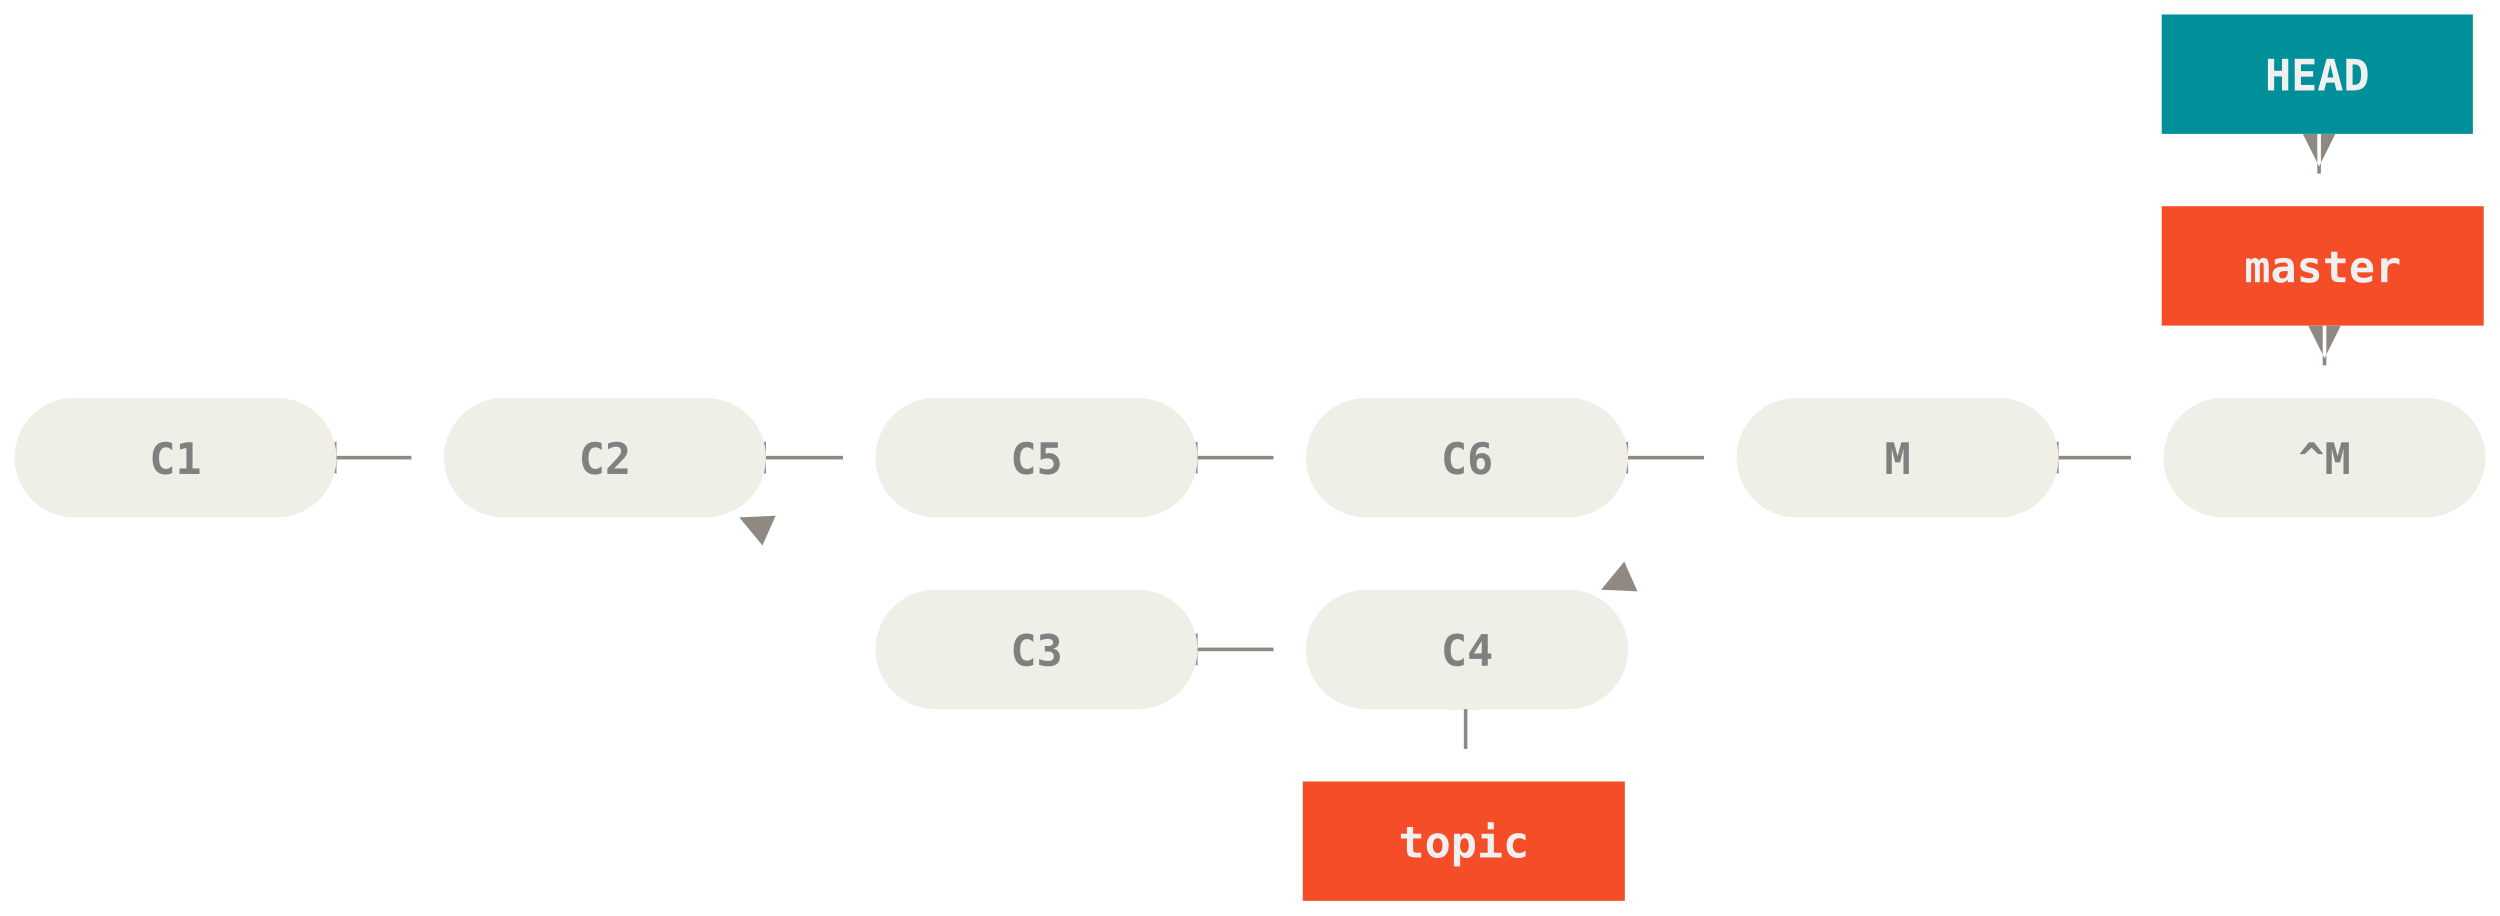
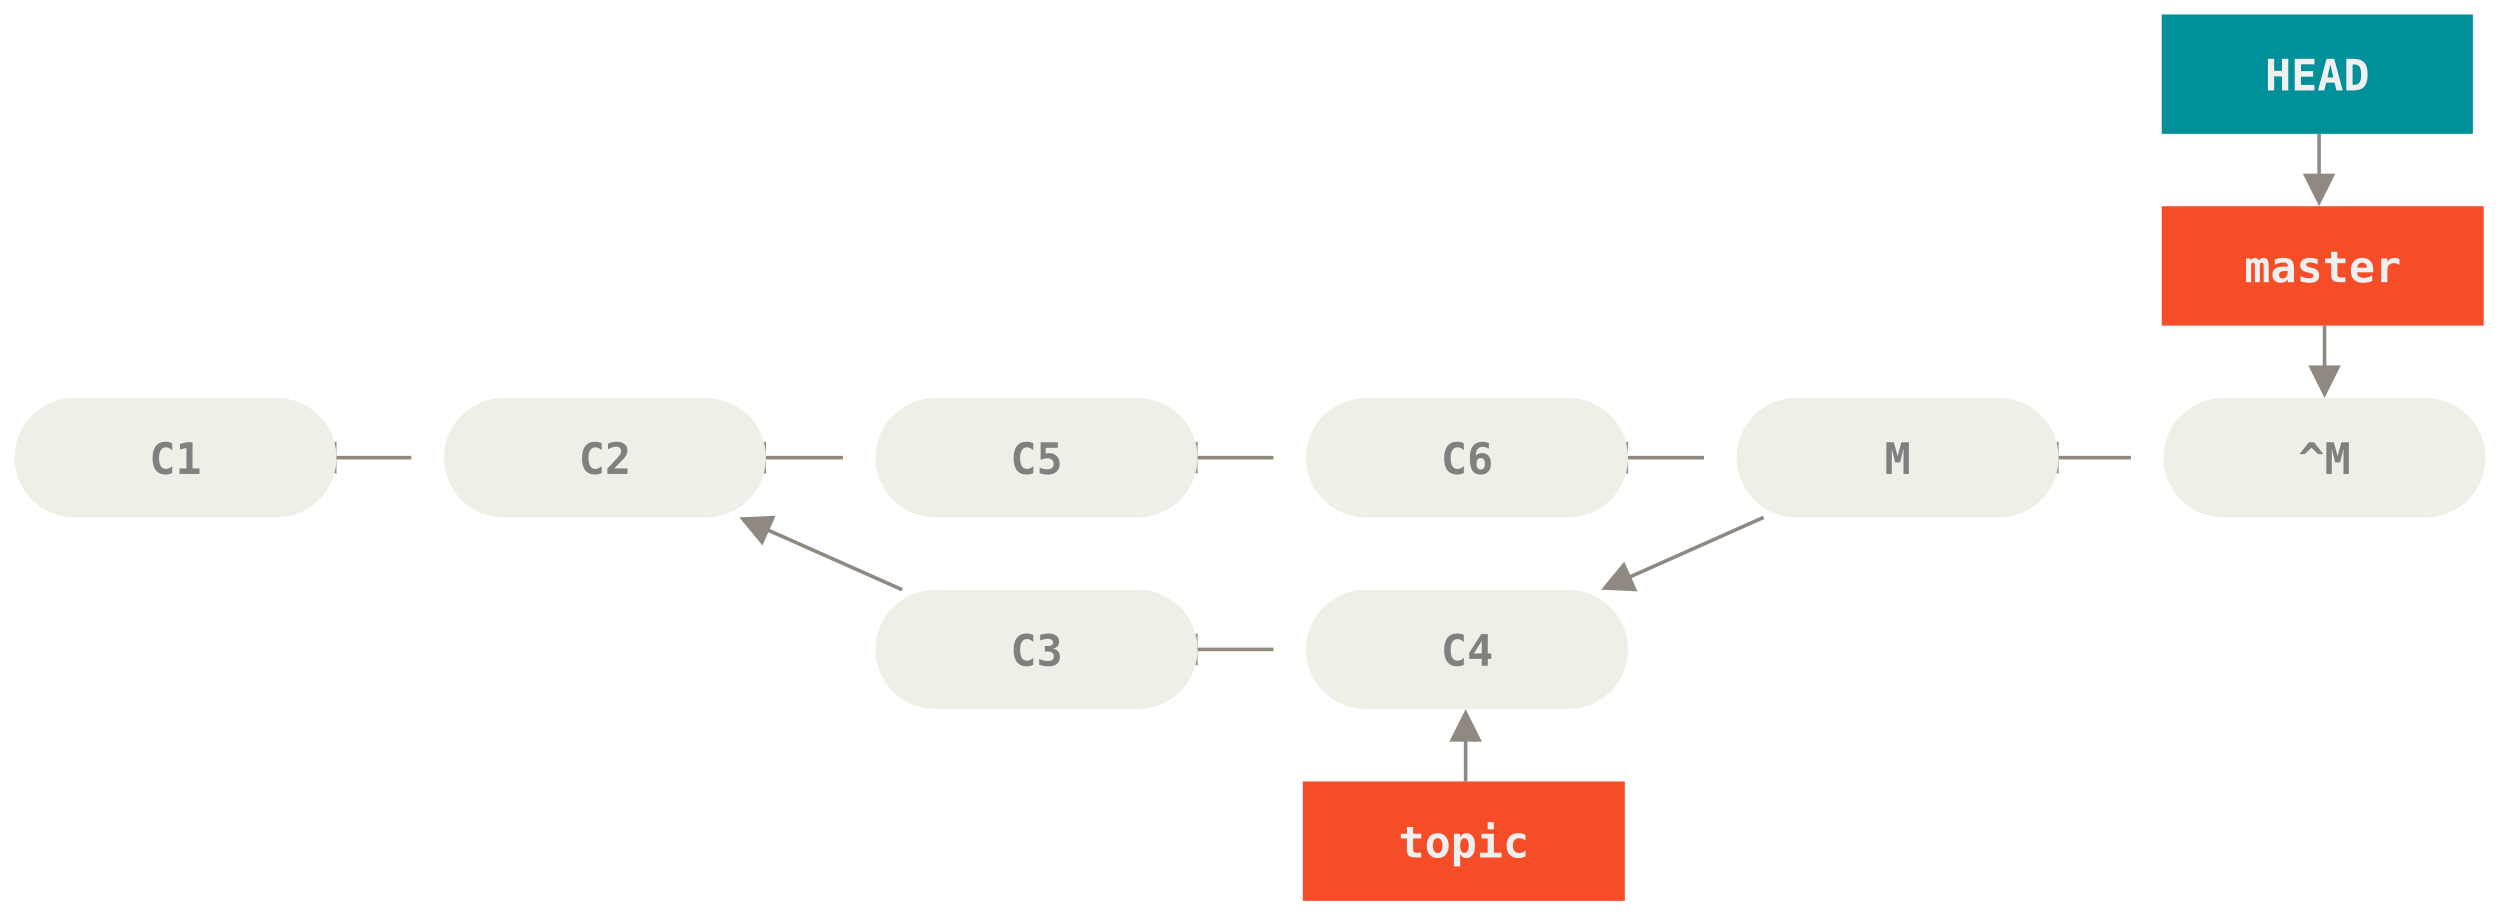
<svg xmlns="http://www.w3.org/2000/svg" version="1.1" width="1382" height="506" viewBox="0 0 691 253">
  <path d="m93 126h20.7v1h-20.7v4l-9-4.5 9-4.5z" fill="#8f8981" />
  <path d="m211.7 126h21.3v1h-21.3v4l-9-4.5 9-4.5z" fill="#8f8981" />
-   <path d="M249.359 163 L212.565 146.654 L214.392 142.542 L204.341 143 L210.738 150.766 L212.565 146.654 Z" fill="#8f8981" />
+   <path d="M249.562 162.543 L212.768 146.197 L214.392 142.542 L204.341 143 L210.738 150.766 L212.362 147.111 L249.156 163.457 Z" fill="#8f8981" />
  <path d="m331 179h21v1h-21v4l-9-4.5 9-4.5z" fill="#8f8981" />
  <path d="m331 126h21v1h-21v4l-9-4.5 9-4.5z" fill="#8f8981" />
  <path d="m450 126h21v1h-21v4l-9-4.5 9-4.5z" fill="#8f8981" />
-   <path d="M487.453 143 L450.769 159.338 L448.938 155.228 L442.547 163 L452.599 163.449 L450.769 159.338 Z" fill="#8f8981" />
+   <path d="M487.249 142.543 L450.565 158.882 L448.938 155.228 L442.547 163 L452.599 163.449 L450.972 159.795 L487.656 143.457 Z" fill="#8f8981" />
  <path d="m569 126h20v1h-20v4l-9-4.5 9-4.5z" fill="#8f8981" />
-   <path d="m642 90v11h1v-11h4l-4.5 9-4.5-9z" fill="#8f8981" />
-   <path d="m640.5 37v11h1v-11h4l-4.5 9-4.5-9z" fill="#8f8981" />
-   <path d="m404.6 196v11h1v-11h4l-4.5-9-4.5 9z" fill="#8f8981" />
+   <path d="m642 101v-11h1v11h4l-4.5 9-4.5-9h4z" fill="#8f8981" />
+   <path d="m640.5 48v-11h1v11h4l-4.5 9-4.5-9h4z" fill="#8f8981" />
+   <path d="m404.6 205v11h1v-11h4l-4.5-9-4.5 9h4z" fill="#8f8981" />
  <g>
    <rect x="4" y="110" width="89" height="33" rx="16.5" ry="16.5" fill="#efefe7" />
    <text font-size="12px" font-weight="700" font-family="'JetBrains Mono', 'Source Code Pro', monospace" text-anchor="middle">
      <tspan x="48.5" y="131" fill="gray">C1</tspan>
    </text>
  </g>
  <g>
    <rect x="122.7" y="110" width="89" height="33" rx="16.5" ry="16.5" fill="#efefe7" />
    <text font-size="12px" font-weight="700" font-family="'JetBrains Mono', 'Source Code Pro', monospace" text-anchor="middle">
      <tspan x="167.2" y="131" fill="gray">C2</tspan>
    </text>
  </g>
  <g>
    <rect x="242" y="110" width="89" height="33" rx="16.5" ry="16.5" fill="#efefe7" />
    <text font-size="12px" font-weight="700" font-family="'JetBrains Mono', 'Source Code Pro', monospace" text-anchor="middle">
      <tspan x="286.5" y="131" fill="gray">C5</tspan>
    </text>
  </g>
  <g>
    <rect x="242" y="163" width="89" height="33" rx="16.5" ry="16.5" fill="#efefe7" />
    <text font-size="12px" font-weight="700" font-family="'JetBrains Mono', 'Source Code Pro', monospace" text-anchor="middle">
      <tspan x="286.5" y="184" fill="gray">C3</tspan>
    </text>
  </g>
  <g>
    <rect x="361" y="163" width="89" height="33" rx="16.5" ry="16.5" fill="#efefe7" />
    <text font-size="12px" font-weight="700" font-family="'JetBrains Mono', 'Source Code Pro', monospace" text-anchor="middle">
      <tspan x="405.5" y="184" fill="gray">C4</tspan>
    </text>
  </g>
  <g>
    <rect x="361" y="110" width="89" height="33" rx="16.5" ry="16.5" fill="#efefe7" />
    <text font-size="12px" font-weight="700" font-family="'JetBrains Mono', 'Source Code Pro', monospace" text-anchor="middle">
      <tspan x="405.5" y="131" fill="gray">C6</tspan>
    </text>
  </g>
  <g>
    <rect x="480" y="110" width="89" height="33" rx="16.5" ry="16.5" fill="#efefe7" />
    <text font-size="12px" font-weight="700" font-family="'JetBrains Mono', 'Source Code Pro', monospace" text-anchor="middle">
      <tspan x="524.5" y="131" fill="gray">M</tspan>
    </text>
  </g>
  <g>
    <rect x="598" y="110" width="89" height="33" rx="16.5" ry="16.5" fill="#efefe7" />
    <text font-size="12px" font-weight="700" font-family="'JetBrains Mono', 'Source Code Pro', monospace" text-anchor="middle">
      <tspan x="642.5" y="131" fill="gray">^M</tspan>
    </text>
  </g>
  <g>
    <rect x="597.5" y="57" width="89" height="33" fill="#f44d27" />
    <text font-size="12px" font-weight="700" font-family="'JetBrains Mono', 'Source Code Pro', monospace" text-anchor="middle">
      <tspan x="642" y="78" fill="#f0f0f0">master</tspan>
    </text>
  </g>
  <g>
    <rect x="597.5" y="4" width="86" height="33" fill="#00909a" />
    <text font-size="12px" font-weight="700" font-family="'JetBrains Mono', 'Source Code Pro', monospace" text-anchor="middle">
      <tspan x="640.5" y="25" fill="#f0f0f0">HEAD</tspan>
    </text>
  </g>
  <g>
    <rect x="360.1" y="216" width="89" height="33" fill="#f44d27" />
    <text font-size="12px" font-weight="700" font-family="'JetBrains Mono', 'Source Code Pro', monospace" text-anchor="middle">
      <tspan x="404.6" y="237" fill="#f0f0f0">topic</tspan>
    </text>
  </g>
</svg>
